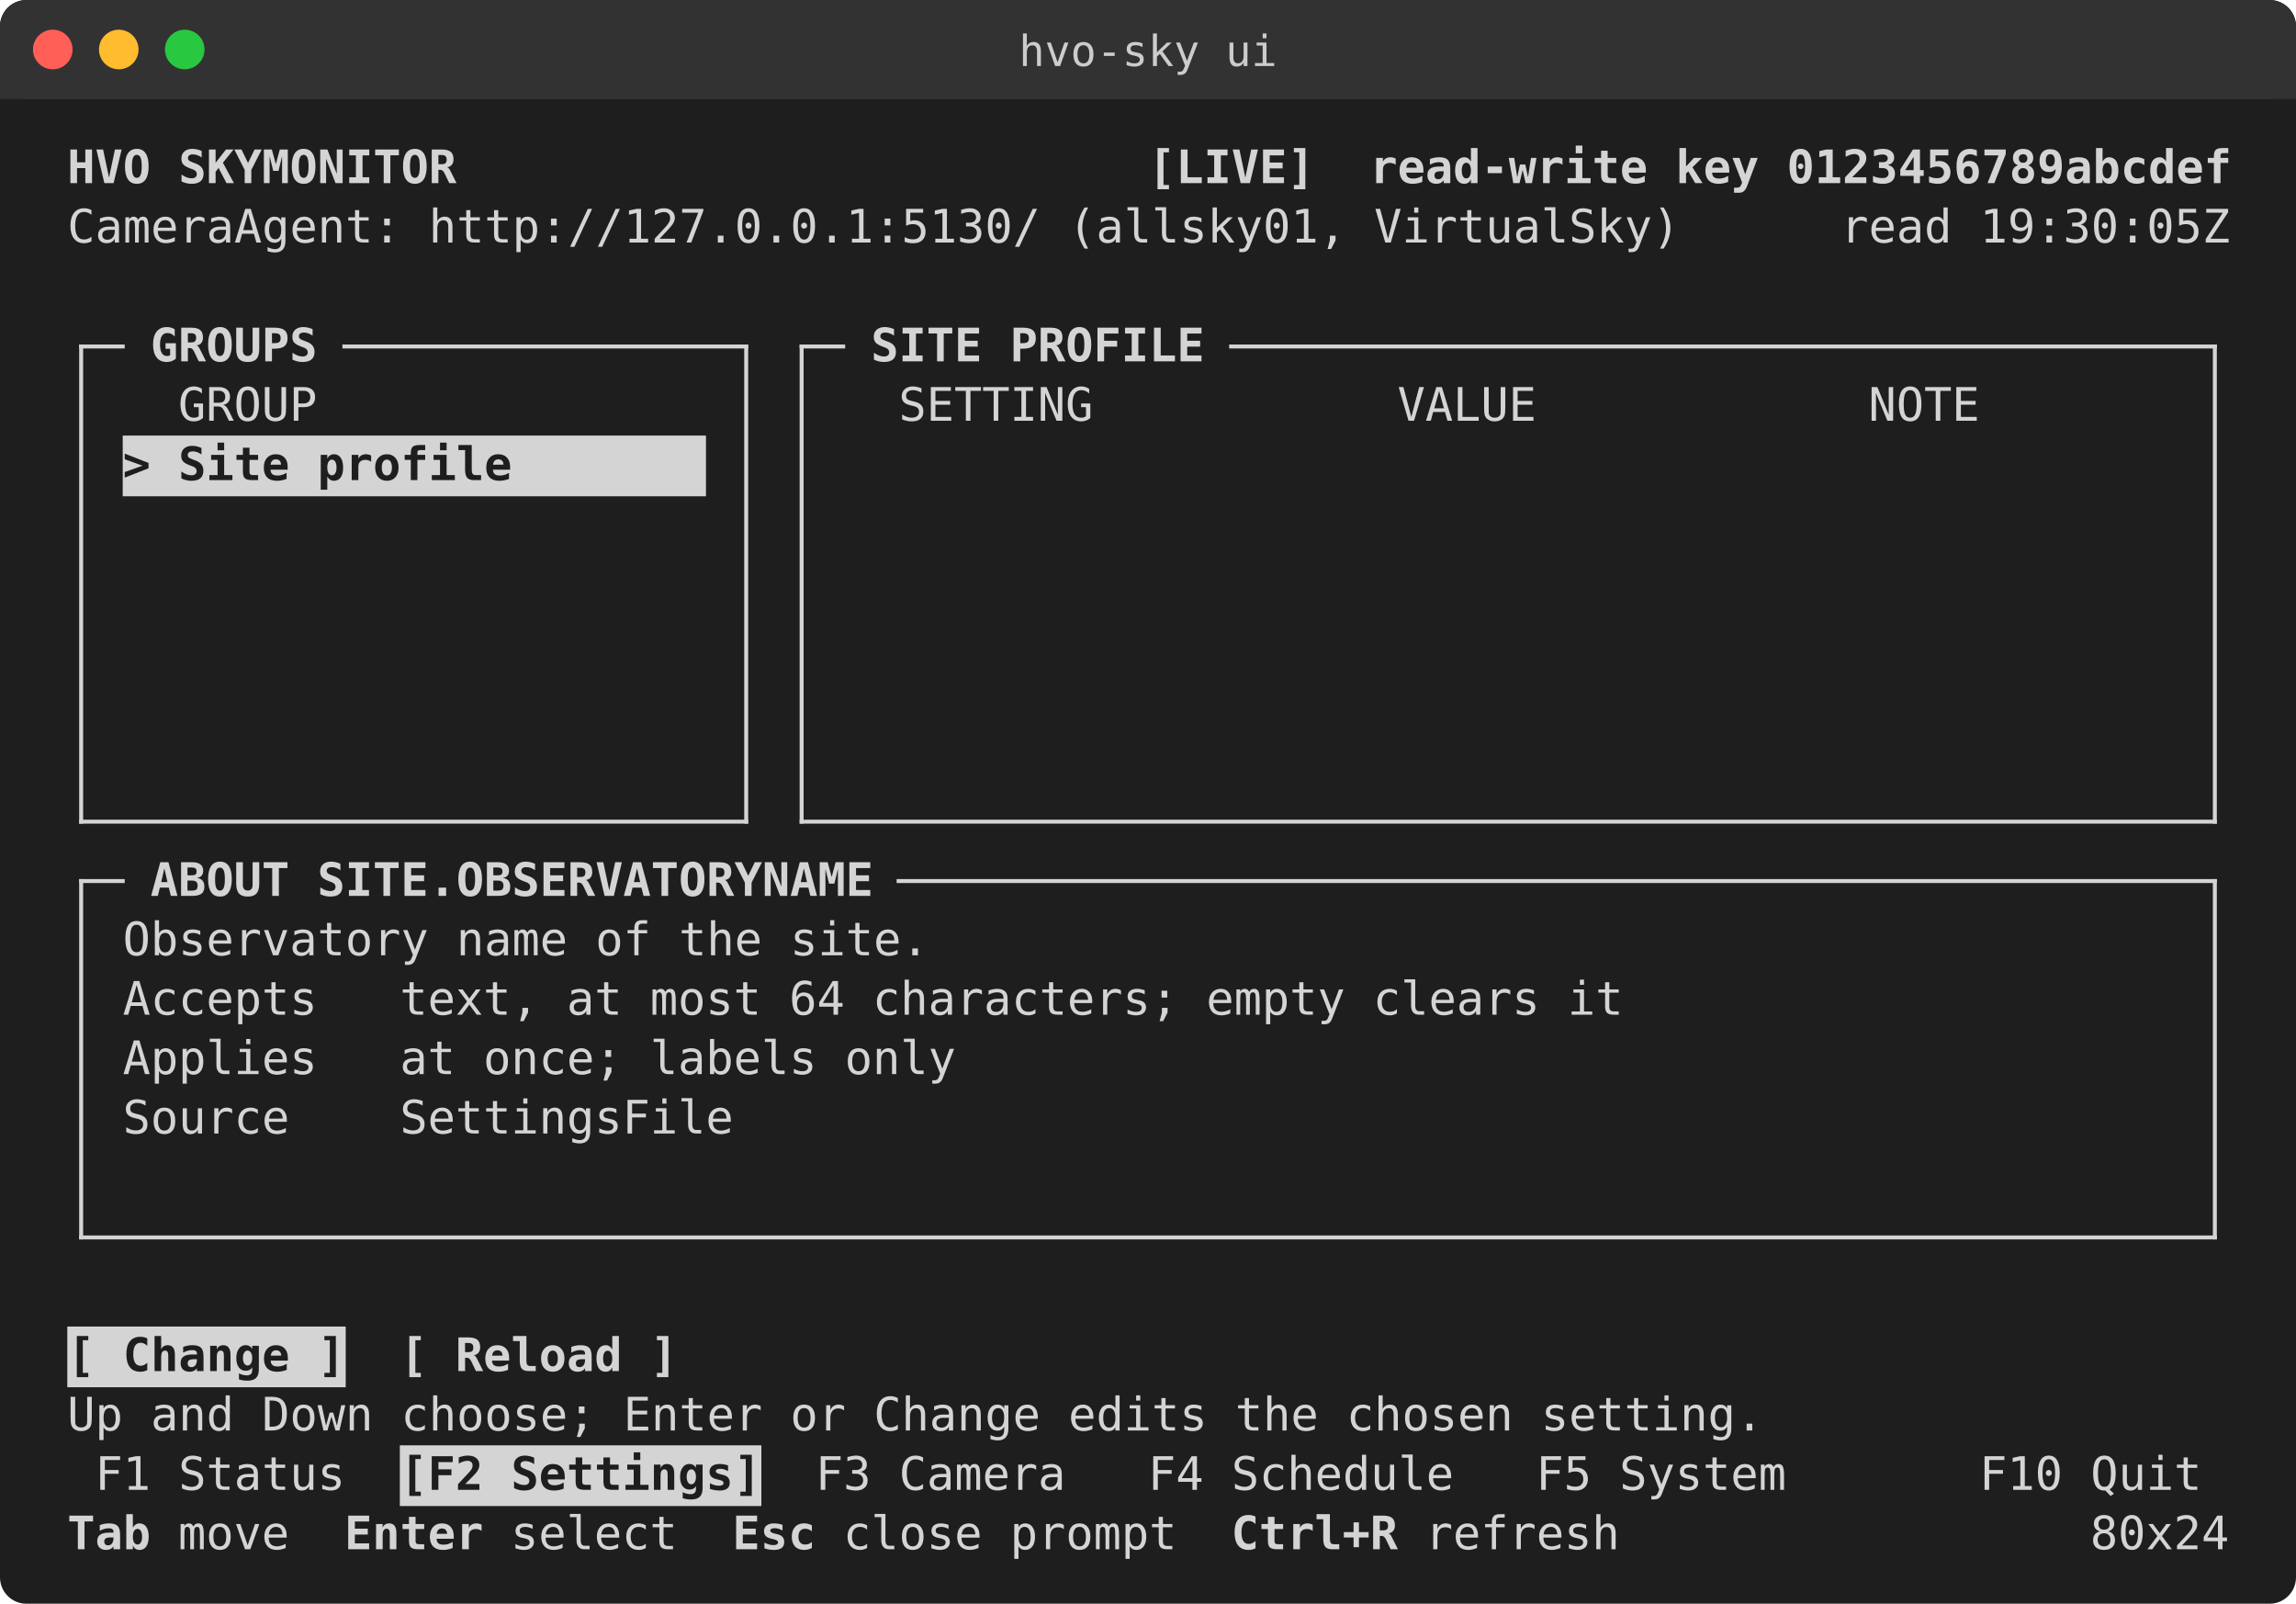
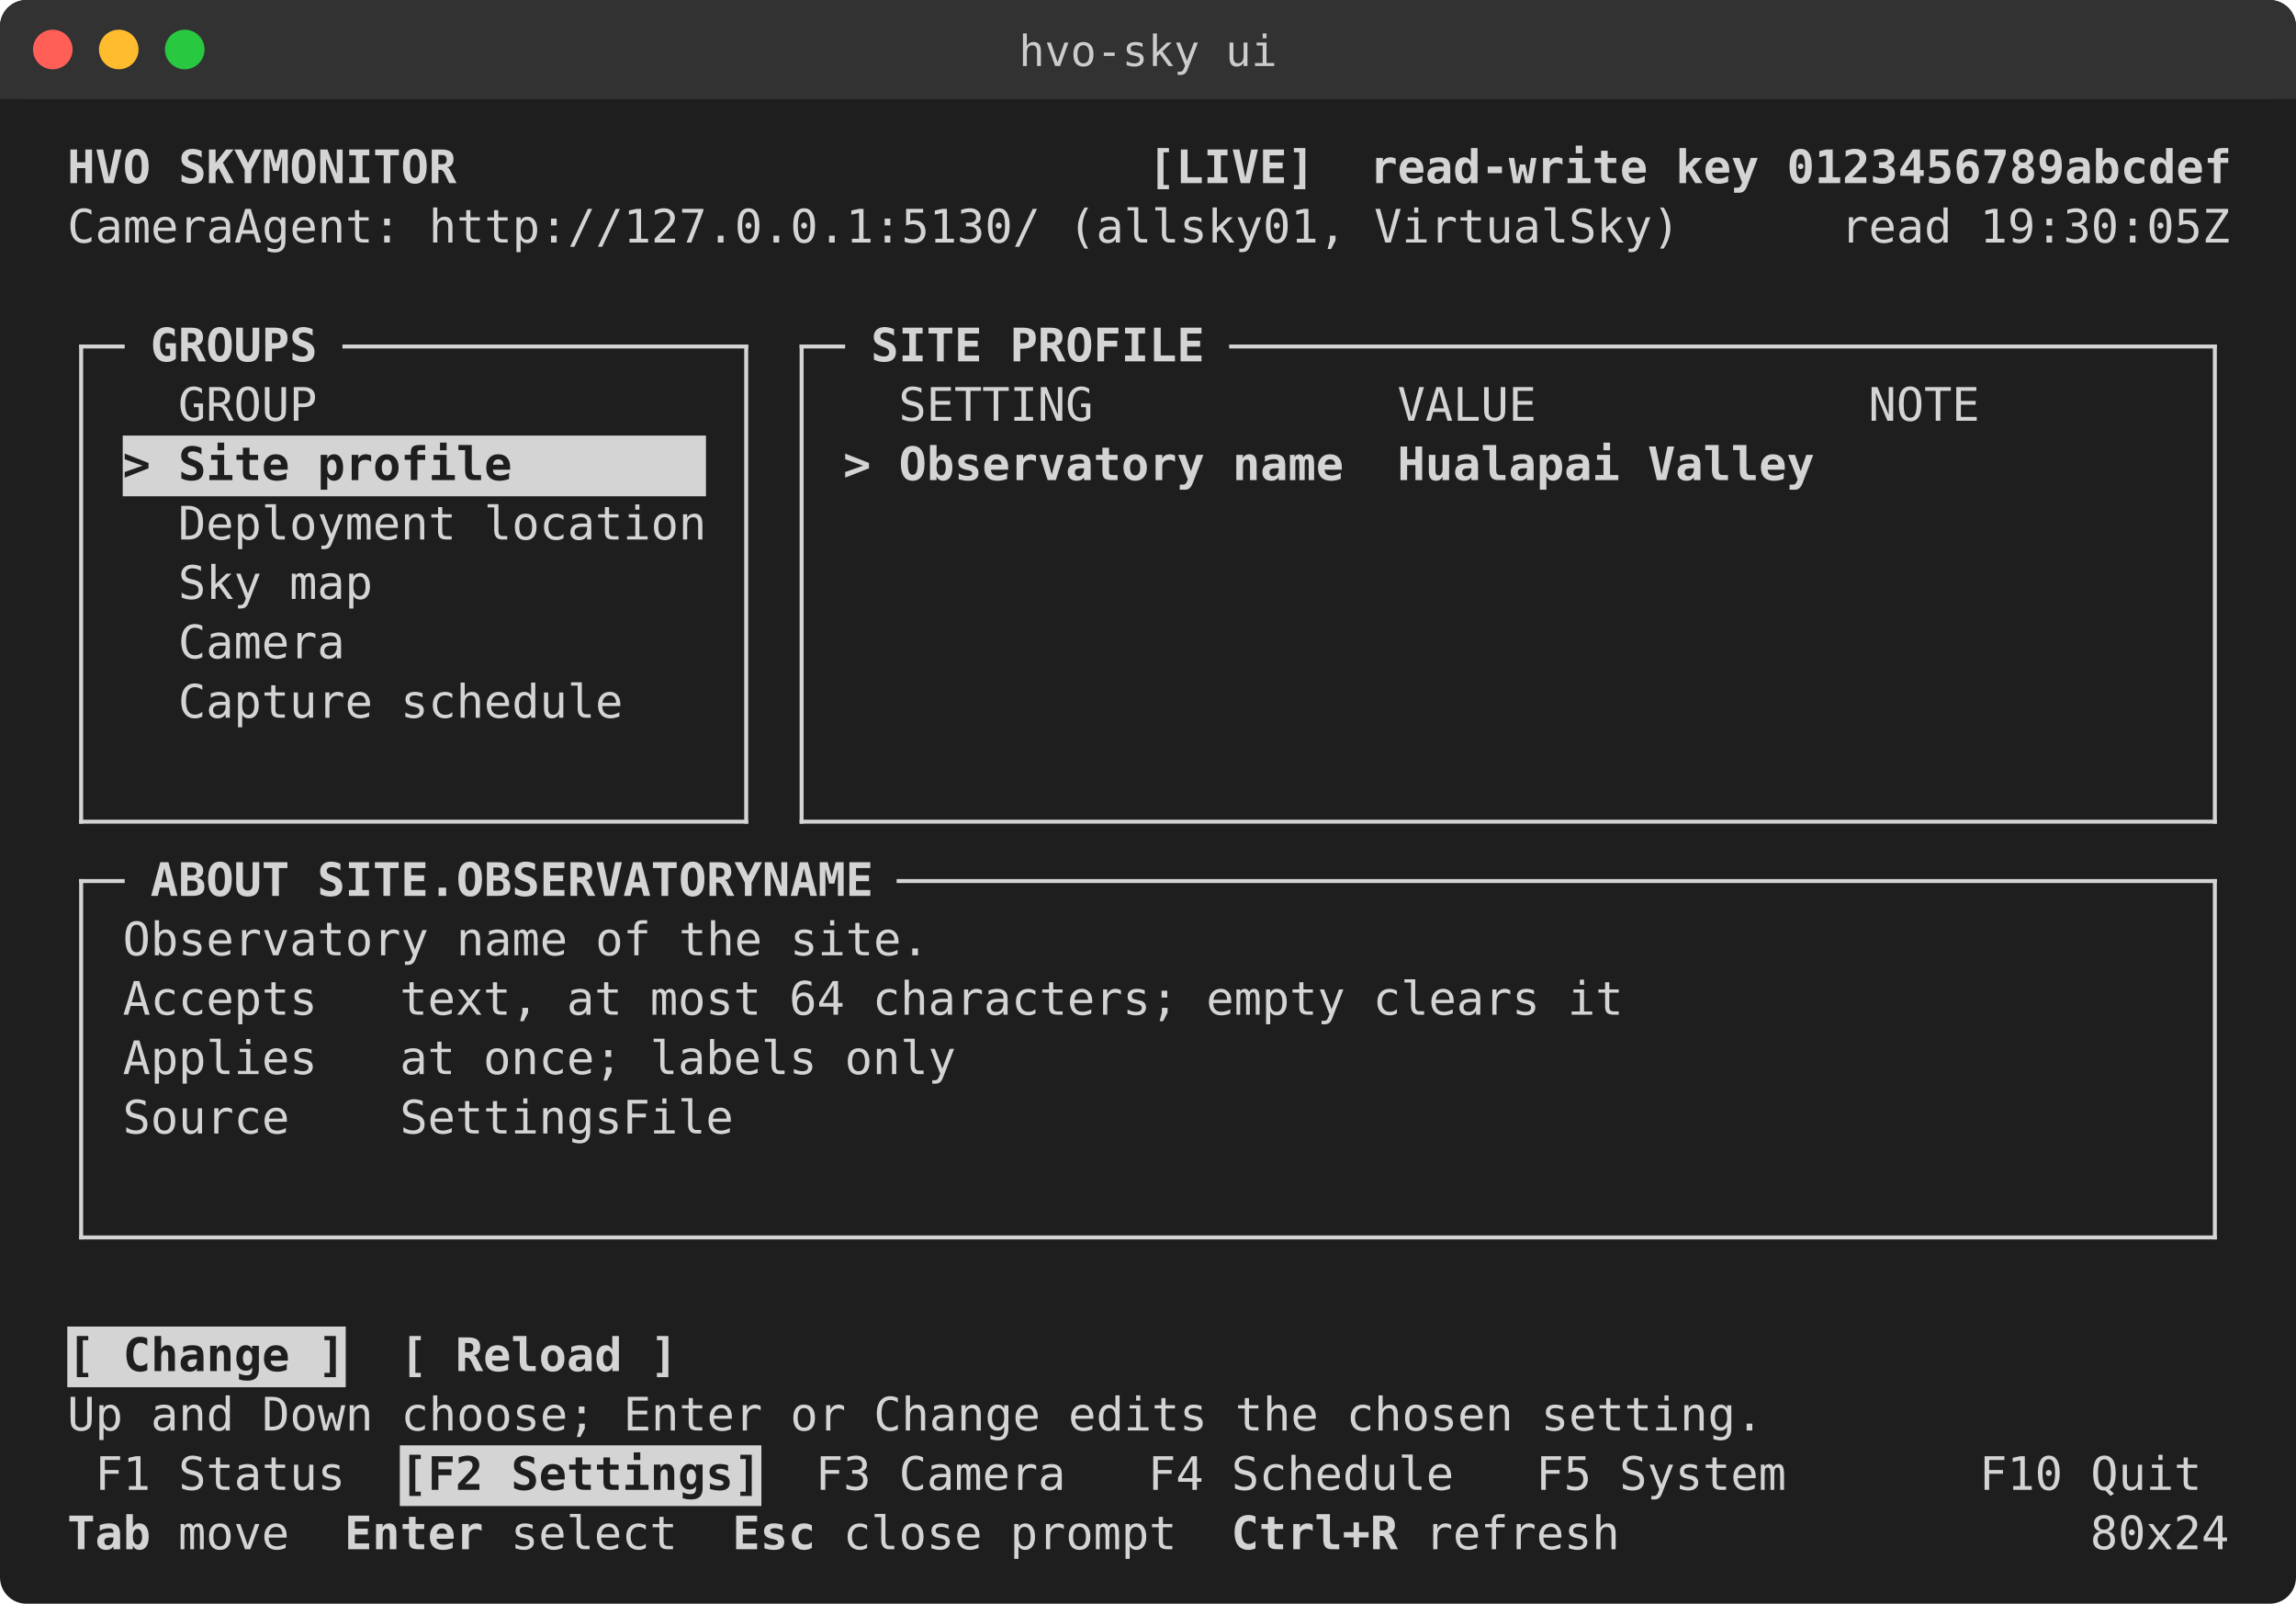
<svg xmlns="http://www.w3.org/2000/svg" width="696" height="486" viewBox="0 0 696.00 486.00" role="img" aria-label="hvo-sky ui">
  <g font-family="ui-monospace, SFMono-Regular, 'Cascadia Mono', 'DejaVu Sans Mono', Menlo, Consolas, 'Liberation Mono', monospace" font-size="14" xml:space="preserve" style="white-space: pre">
    <rect x="0" y="0" width="696.00" height="486.00" rx="8" fill="#1e1e1e" />
    <rect x="0" y="0" width="696.00" height="30" rx="8" fill="#323233" />
    <rect x="0" y="22" width="696.00" height="8" fill="#323233" />
    <circle cx="16" cy="15.0" r="6" fill="#ff5f57" />
    <circle cx="36" cy="15.0" r="6" fill="#febc2e" />
    <circle cx="56" cy="15.0" r="6" fill="#28c840" />
    <text x="348.00" y="20.0" fill="#cccccc" text-anchor="middle" font-size="13">hvo-sky ui</text>
    <rect x="37.20" y="132" width="176.80" height="18.4" fill="#d4d4d4" />
    <rect x="20.40" y="402" width="84.40" height="18.4" fill="#d4d4d4" />
    <rect x="121.20" y="438" width="109.60" height="18.4" fill="#d4d4d4" />
    <line x1="24.60" y1="104.40" x2="24.60" y2="249.60" stroke="#d4d4d4" stroke-width="1.2" />
    <line x1="24.60" y1="266.40" x2="24.60" y2="375.60" stroke="#d4d4d4" stroke-width="1.2" />
    <line x1="24.00" y1="105.00" x2="37.80" y2="105.00" stroke="#d4d4d4" stroke-width="1.2" />
    <line x1="103.80" y1="105.00" x2="226.80" y2="105.00" stroke="#d4d4d4" stroke-width="1.2" />
    <line x1="242.40" y1="105.00" x2="256.20" y2="105.00" stroke="#d4d4d4" stroke-width="1.2" />
    <line x1="372.60" y1="105.00" x2="672.00" y2="105.00" stroke="#d4d4d4" stroke-width="1.2" />
    <line x1="226.20" y1="104.40" x2="226.20" y2="249.60" stroke="#d4d4d4" stroke-width="1.2" />
    <line x1="243.00" y1="104.40" x2="243.00" y2="249.60" stroke="#d4d4d4" stroke-width="1.2" />
    <line x1="671.40" y1="104.40" x2="671.40" y2="249.60" stroke="#d4d4d4" stroke-width="1.2" />
    <line x1="671.40" y1="266.40" x2="671.40" y2="375.60" stroke="#d4d4d4" stroke-width="1.2" />
    <line x1="24.00" y1="249.00" x2="226.80" y2="249.00" stroke="#d4d4d4" stroke-width="1.2" />
    <line x1="242.40" y1="249.00" x2="672.00" y2="249.00" stroke="#d4d4d4" stroke-width="1.2" />
    <line x1="24.00" y1="267.00" x2="37.80" y2="267.00" stroke="#d4d4d4" stroke-width="1.2" />
    <line x1="271.80" y1="267.00" x2="672.00" y2="267.00" stroke="#d4d4d4" stroke-width="1.2" />
    <line x1="24.00" y1="375.00" x2="672.00" y2="375.00" stroke="#d4d4d4" stroke-width="1.2" />
    <text x="20.40" y="55.50" fill="#d4d4d4" textLength="117.60" lengthAdjust="spacingAndGlyphs" font-weight="bold">HVO SKYMONITOR</text>
    <text x="348.00" y="55.50" fill="#d4d4d4" textLength="50.40" lengthAdjust="spacingAndGlyphs" font-weight="bold">[LIVE]</text>
    <text x="415.20" y="55.50" fill="#d4d4d4" textLength="260.40" lengthAdjust="spacingAndGlyphs" font-weight="bold">read-write key 0123456789abcdef</text>
    <text x="20.40" y="73.50" fill="#d4d4d4" textLength="487.20" lengthAdjust="spacingAndGlyphs">CameraAgent: http://127.0.0.1:5130/ (allsky01, VirtualSky)</text>
    <text x="558.00" y="73.50" fill="#d4d4d4" textLength="117.60" lengthAdjust="spacingAndGlyphs">read 19:30:05Z</text>
    <text x="45.60" y="109.50" fill="#d4d4d4" textLength="50.40" lengthAdjust="spacingAndGlyphs" font-weight="bold">GROUPS</text>
    <text x="264.00" y="109.50" fill="#d4d4d4" textLength="100.80" lengthAdjust="spacingAndGlyphs" font-weight="bold">SITE PROFILE</text>
    <text x="54.00" y="127.50" fill="#d4d4d4" textLength="42.00" lengthAdjust="spacingAndGlyphs">GROUP</text>
    <text x="272.40" y="127.50" fill="#d4d4d4" textLength="58.80" lengthAdjust="spacingAndGlyphs">SETTING</text>
    <text x="423.60" y="127.50" fill="#d4d4d4" textLength="42.00" lengthAdjust="spacingAndGlyphs">VALUE</text>
    <text x="566.40" y="127.50" fill="#d4d4d4" textLength="33.60" lengthAdjust="spacingAndGlyphs">NOTE</text>
    <text x="37.20" y="145.50" fill="#1e1e1e" textLength="117.60" lengthAdjust="spacingAndGlyphs" font-weight="bold">&gt; Site profile</text>
+     <text x="255.60" y="145.50" fill="#d4d4d4" textLength="151.20" lengthAdjust="spacingAndGlyphs" font-weight="bold">&gt; Observatory name</text>
+     <text x="423.60" y="145.50" fill="#d4d4d4" textLength="126.00" lengthAdjust="spacingAndGlyphs" font-weight="bold">Hualapai Valley</text>
+     <text x="54.00" y="163.50" fill="#d4d4d4" textLength="159.60" lengthAdjust="spacingAndGlyphs">Deployment location</text>
+     <text x="54.00" y="181.50" fill="#d4d4d4" textLength="58.80" lengthAdjust="spacingAndGlyphs">Sky map</text>
+     <text x="54.00" y="199.50" fill="#d4d4d4" textLength="50.40" lengthAdjust="spacingAndGlyphs">Camera</text>
+     <text x="54.00" y="217.50" fill="#d4d4d4" textLength="134.40" lengthAdjust="spacingAndGlyphs">Capture schedule</text>
    <text x="45.60" y="271.50" fill="#d4d4d4" textLength="218.40" lengthAdjust="spacingAndGlyphs" font-weight="bold">ABOUT SITE.OBSERVATORYNAME</text>
    <text x="37.20" y="289.50" fill="#d4d4d4" textLength="243.60" lengthAdjust="spacingAndGlyphs">Observatory name of the site.</text>
    <text x="37.20" y="307.50" fill="#d4d4d4" textLength="58.80" lengthAdjust="spacingAndGlyphs">Accepts</text>
    <text x="121.20" y="307.50" fill="#d4d4d4" textLength="369.60" lengthAdjust="spacingAndGlyphs">text, at most 64 characters; empty clears it</text>
    <text x="37.20" y="325.50" fill="#d4d4d4" textLength="58.80" lengthAdjust="spacingAndGlyphs">Applies</text>
    <text x="121.20" y="325.50" fill="#d4d4d4" textLength="168.00" lengthAdjust="spacingAndGlyphs">at once; labels only</text>
    <text x="37.20" y="343.50" fill="#d4d4d4" textLength="50.40" lengthAdjust="spacingAndGlyphs">Source</text>
    <text x="121.20" y="343.50" fill="#d4d4d4" textLength="100.80" lengthAdjust="spacingAndGlyphs">SettingsFile</text>
    <text x="20.40" y="415.50" fill="#1e1e1e" textLength="84.00" lengthAdjust="spacingAndGlyphs" font-weight="bold">[ Change ]</text>
    <text x="121.20" y="415.50" fill="#d4d4d4" textLength="84.00" lengthAdjust="spacingAndGlyphs" font-weight="bold">[ Reload ]</text>
    <text x="20.40" y="433.50" fill="#d4d4d4" textLength="512.40" lengthAdjust="spacingAndGlyphs">Up and Down choose; Enter or Change edits the chosen setting.</text>
    <text x="28.80" y="451.50" fill="#d4d4d4" textLength="75.60" lengthAdjust="spacingAndGlyphs">F1 Status</text>
    <text x="121.20" y="451.50" fill="#1e1e1e" textLength="109.20" lengthAdjust="spacingAndGlyphs" font-weight="bold">[F2 Settings]</text>
    <text x="247.20" y="451.50" fill="#d4d4d4" textLength="75.60" lengthAdjust="spacingAndGlyphs">F3 Camera</text>
    <text x="348.00" y="451.50" fill="#d4d4d4" textLength="92.40" lengthAdjust="spacingAndGlyphs">F4 Schedule</text>
    <text x="465.60" y="451.50" fill="#d4d4d4" textLength="75.60" lengthAdjust="spacingAndGlyphs">F5 System</text>
    <text x="600.00" y="451.50" fill="#d4d4d4" textLength="67.20" lengthAdjust="spacingAndGlyphs">F10 Quit</text>
    <text x="20.40" y="469.50" fill="#d4d4d4" textLength="25.20" lengthAdjust="spacingAndGlyphs" font-weight="bold">Tab</text>
    <text x="54.00" y="469.50" fill="#d4d4d4" textLength="33.60" lengthAdjust="spacingAndGlyphs">move</text>
    <text x="104.40" y="469.50" fill="#d4d4d4" textLength="42.00" lengthAdjust="spacingAndGlyphs" font-weight="bold">Enter</text>
    <text x="154.80" y="469.50" fill="#d4d4d4" textLength="50.40" lengthAdjust="spacingAndGlyphs">select</text>
    <text x="222.00" y="469.50" fill="#d4d4d4" textLength="25.20" lengthAdjust="spacingAndGlyphs" font-weight="bold">Esc</text>
    <text x="255.60" y="469.50" fill="#d4d4d4" textLength="100.80" lengthAdjust="spacingAndGlyphs">close prompt</text>
    <text x="373.20" y="469.50" fill="#d4d4d4" textLength="50.40" lengthAdjust="spacingAndGlyphs" font-weight="bold">Ctrl+R</text>
    <text x="432.00" y="469.50" fill="#d4d4d4" textLength="58.80" lengthAdjust="spacingAndGlyphs">refresh</text>
    <text x="633.60" y="469.50" fill="#d4d4d4" textLength="42.00" lengthAdjust="spacingAndGlyphs">80x24</text>
  </g>
</svg>
